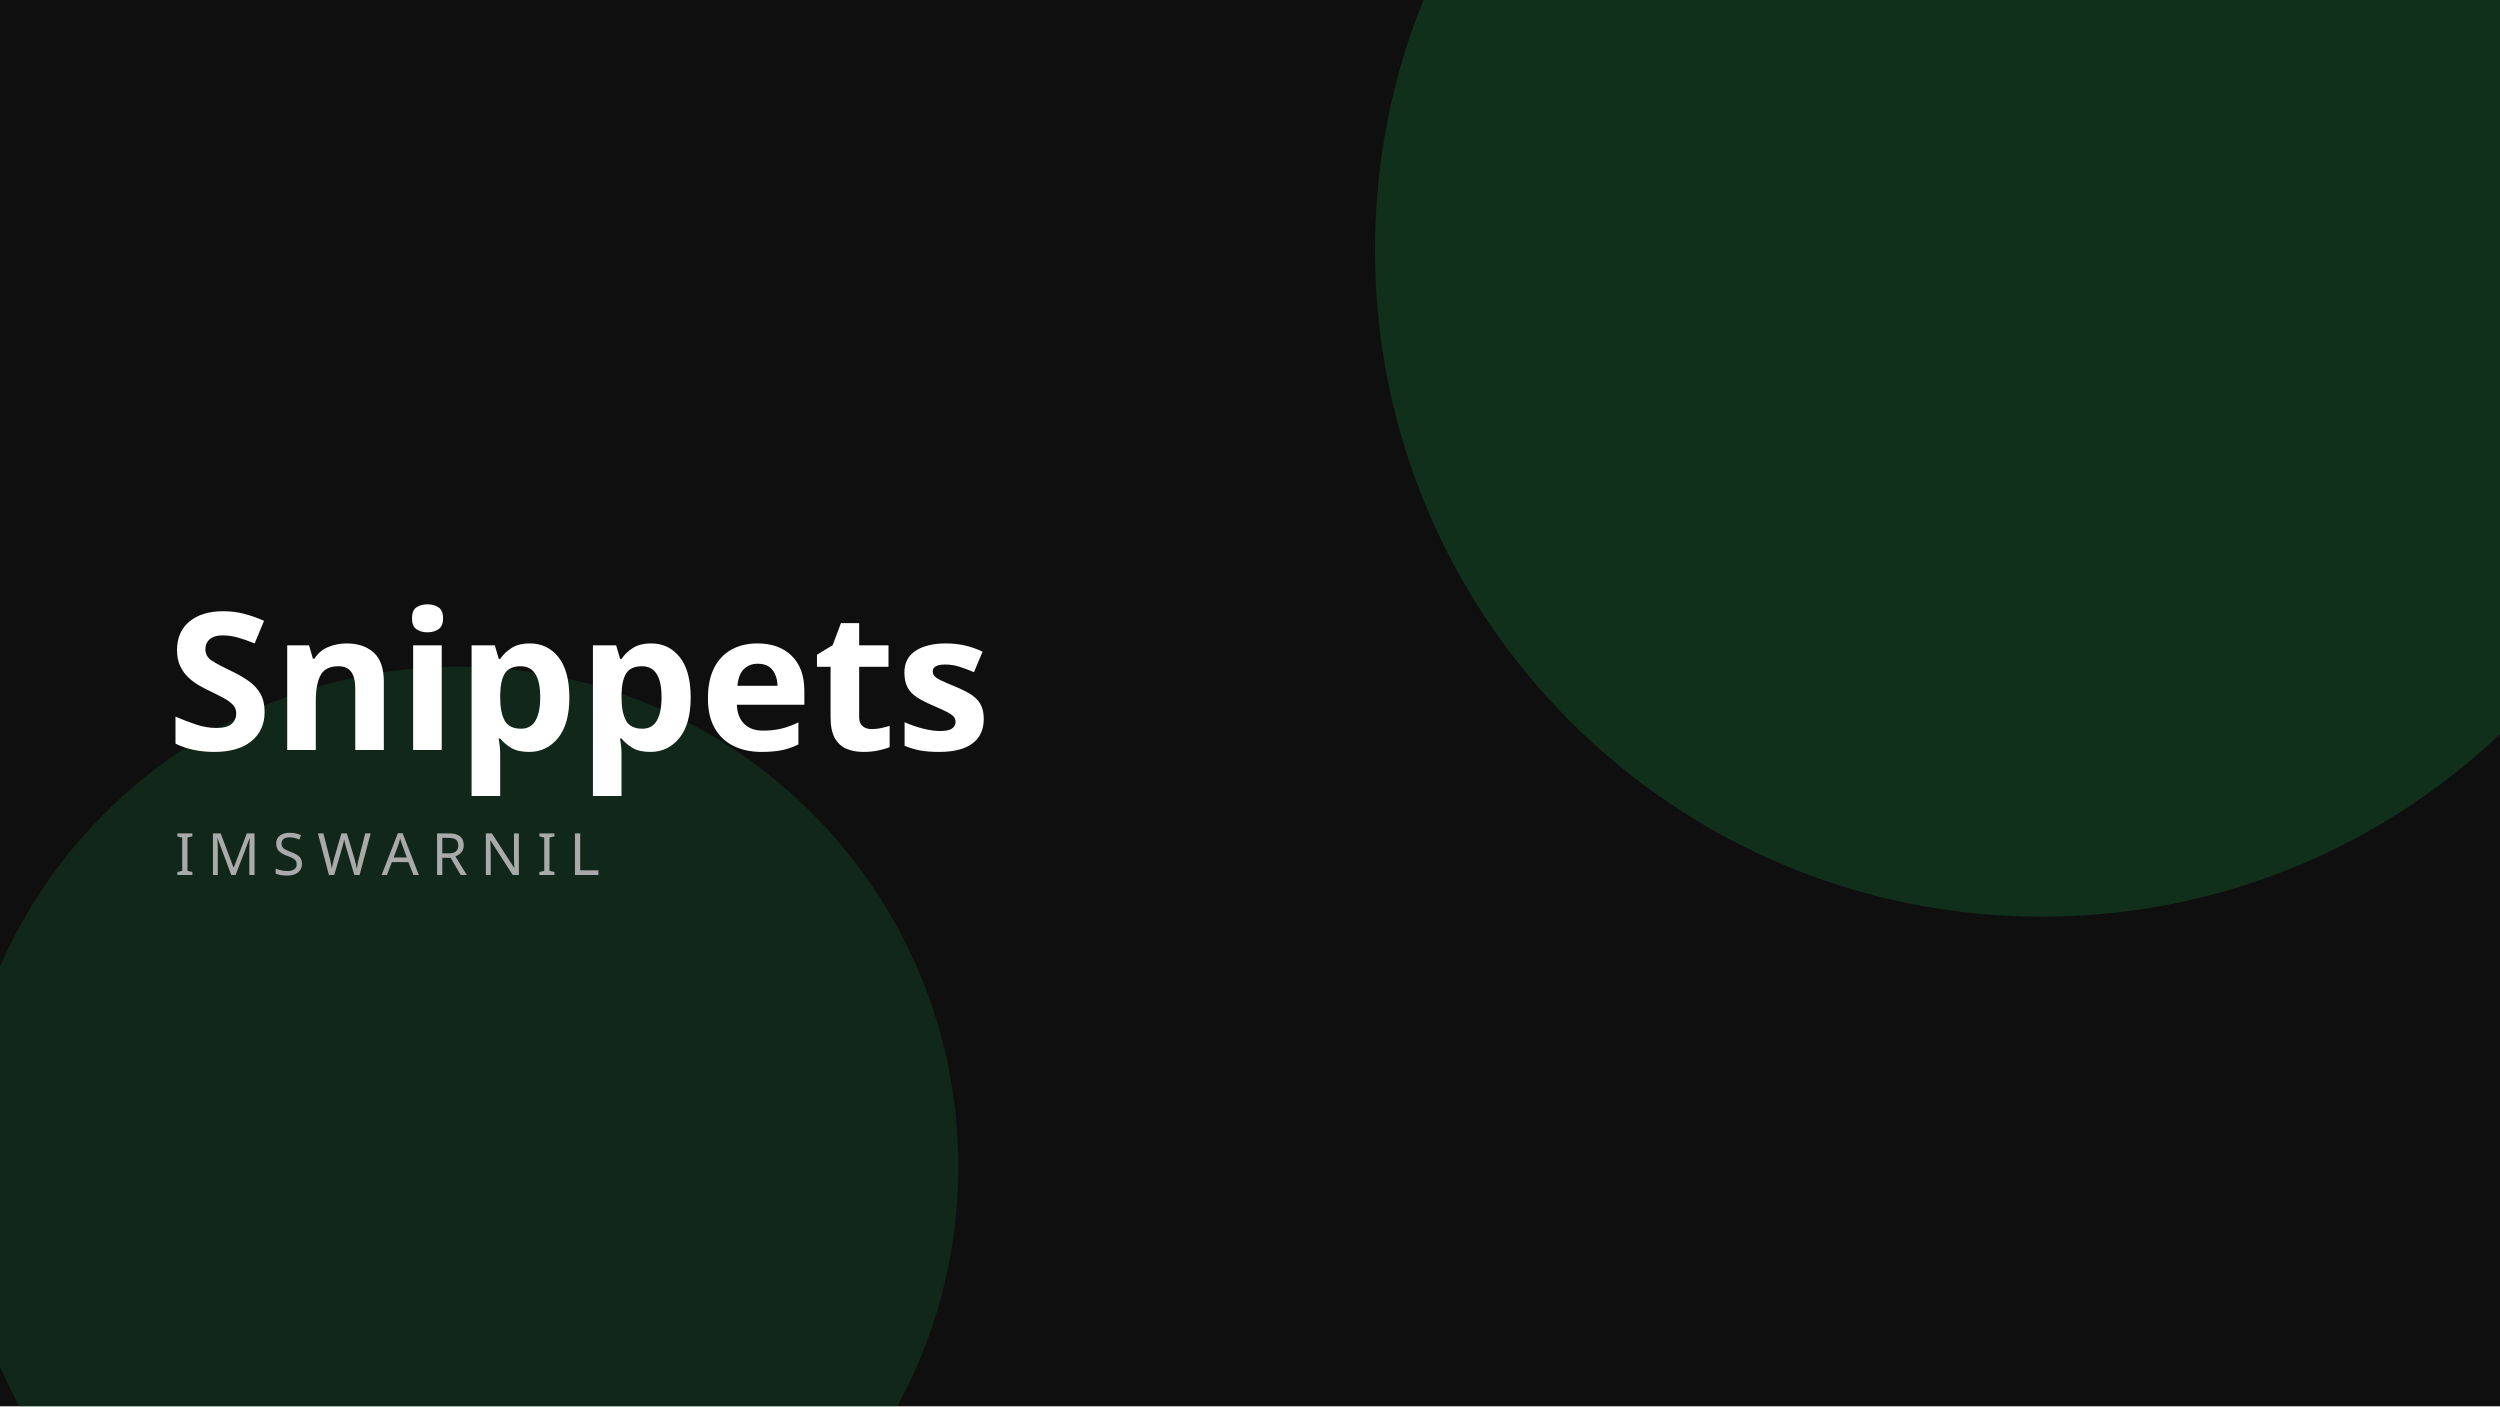
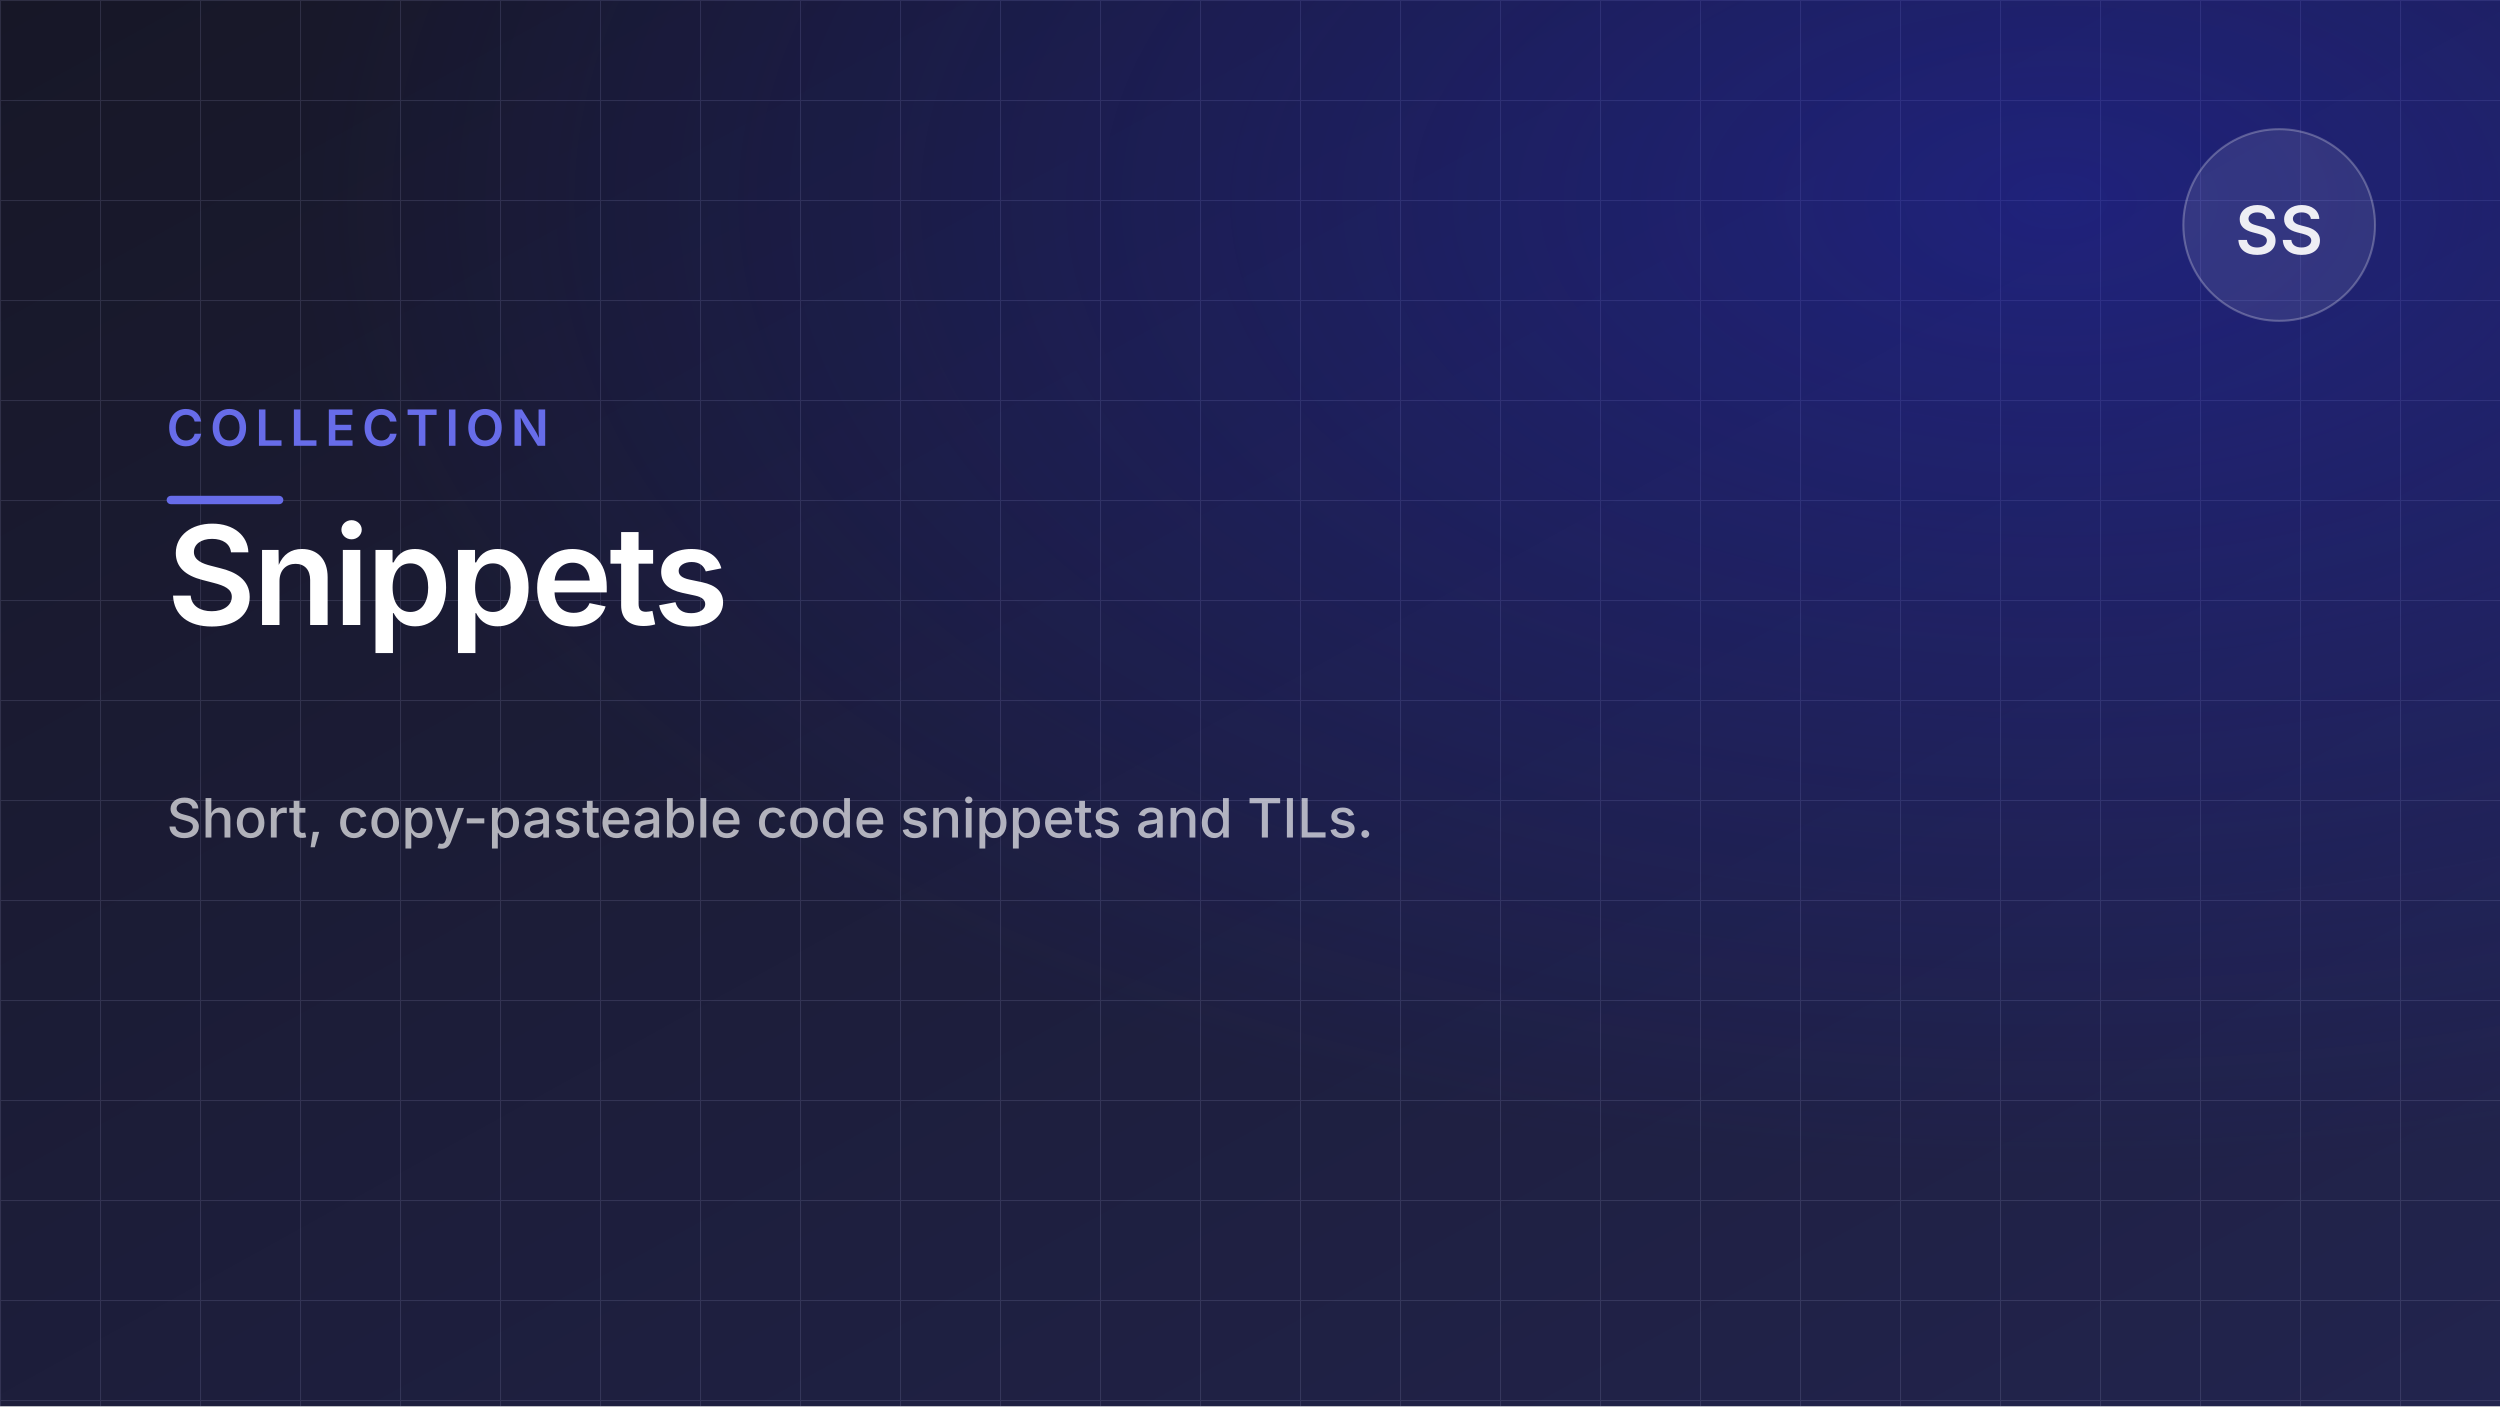
- <svg xmlns="http://www.w3.org/2000/svg" width="1200" height="675" viewBox="0 0 1200 675" role="img" aria-label="Snippets">
-   <rect width="1200" height="675" fill="#0f0f0f" />
-   <circle cx="980" cy="120" r="320" fill="#16a34a" opacity="0.22" />
-   <circle cx="220" cy="560" r="240" fill="#16a34a" opacity="0.16" />
-   <g font-family="Geist, system-ui, sans-serif">
-     <text x="80" y="360" font-size="92" font-weight="700" fill="#ffffff">Snippets</text>
-     <text x="84" y="420" font-size="28" fill="#aaaaaa" letter-spacing="6">IMSWARNIL</text>
+ <svg xmlns="http://www.w3.org/2000/svg" viewBox="0 0 1200 675" width="1200" height="675" role="img" aria-label="Snippets">
+   <defs>
+     <linearGradient id="bg" x1="0" y1="0" x2="1" y2="1">
+       <stop offset="0" stop-color="hsl(238 26% 12%)" />
+       <stop offset="1" stop-color="hsl(238 39% 22%)" />
+     </linearGradient>
+     <radialGradient id="glow" cx="82%" cy="14%" r="70%">
+       <stop offset="0" stop-color="hsl(238 79% 52% / 0.38)" />
+       <stop offset="1" stop-color="hsl(238 79% 52% / 0.38)" stop-opacity="0" />
+     </radialGradient>
+     <pattern id="p" width="48" height="48" patternUnits="userSpaceOnUse">
+       <path d="M48 0H0v48" fill="none" stroke="hsl(238 35% 75% / 0.16)" stroke-width="1" />
+     </pattern>
+   </defs>
+   <rect width="1200" height="675" fill="url(#bg)" />
+   <rect width="1200" height="675" fill="url(#p)" />
+   <rect width="1200" height="675" fill="url(#glow)" />
+   <g font-family="Geist, ui-sans-serif, system-ui, -apple-system, Segoe UI, sans-serif">
+     <text x="80" y="214" fill="hsl(238 75% 66%)" font-size="24" font-weight="600" letter-spacing="3.2">COLLECTION</text>
+     <rect x="80" y="238" width="56" height="4" rx="2" fill="hsl(238 75% 66%)" />
+     <text x="80" y="300" fill="#fff" font-size="66" font-weight="600" letter-spacing="-1.6">Snippets</text>
+     <text x="80" y="402" fill="rgb(255 255 255 / 0.66)" font-size="26" font-weight="500">Short, copy-pasteable code snippets and TILs.</text>
+     <g opacity="0.92">
+       <circle cx="1094" cy="108" r="46" fill="rgb(255 255 255 / 0.1)" stroke="rgb(255 255 255 / 0.28)" />
+       <text x="1094" y="122" text-anchor="middle" fill="#fff" font-size="32" font-weight="600" letter-spacing="0.5">SS</text>
+     </g>
  </g>
</svg>
